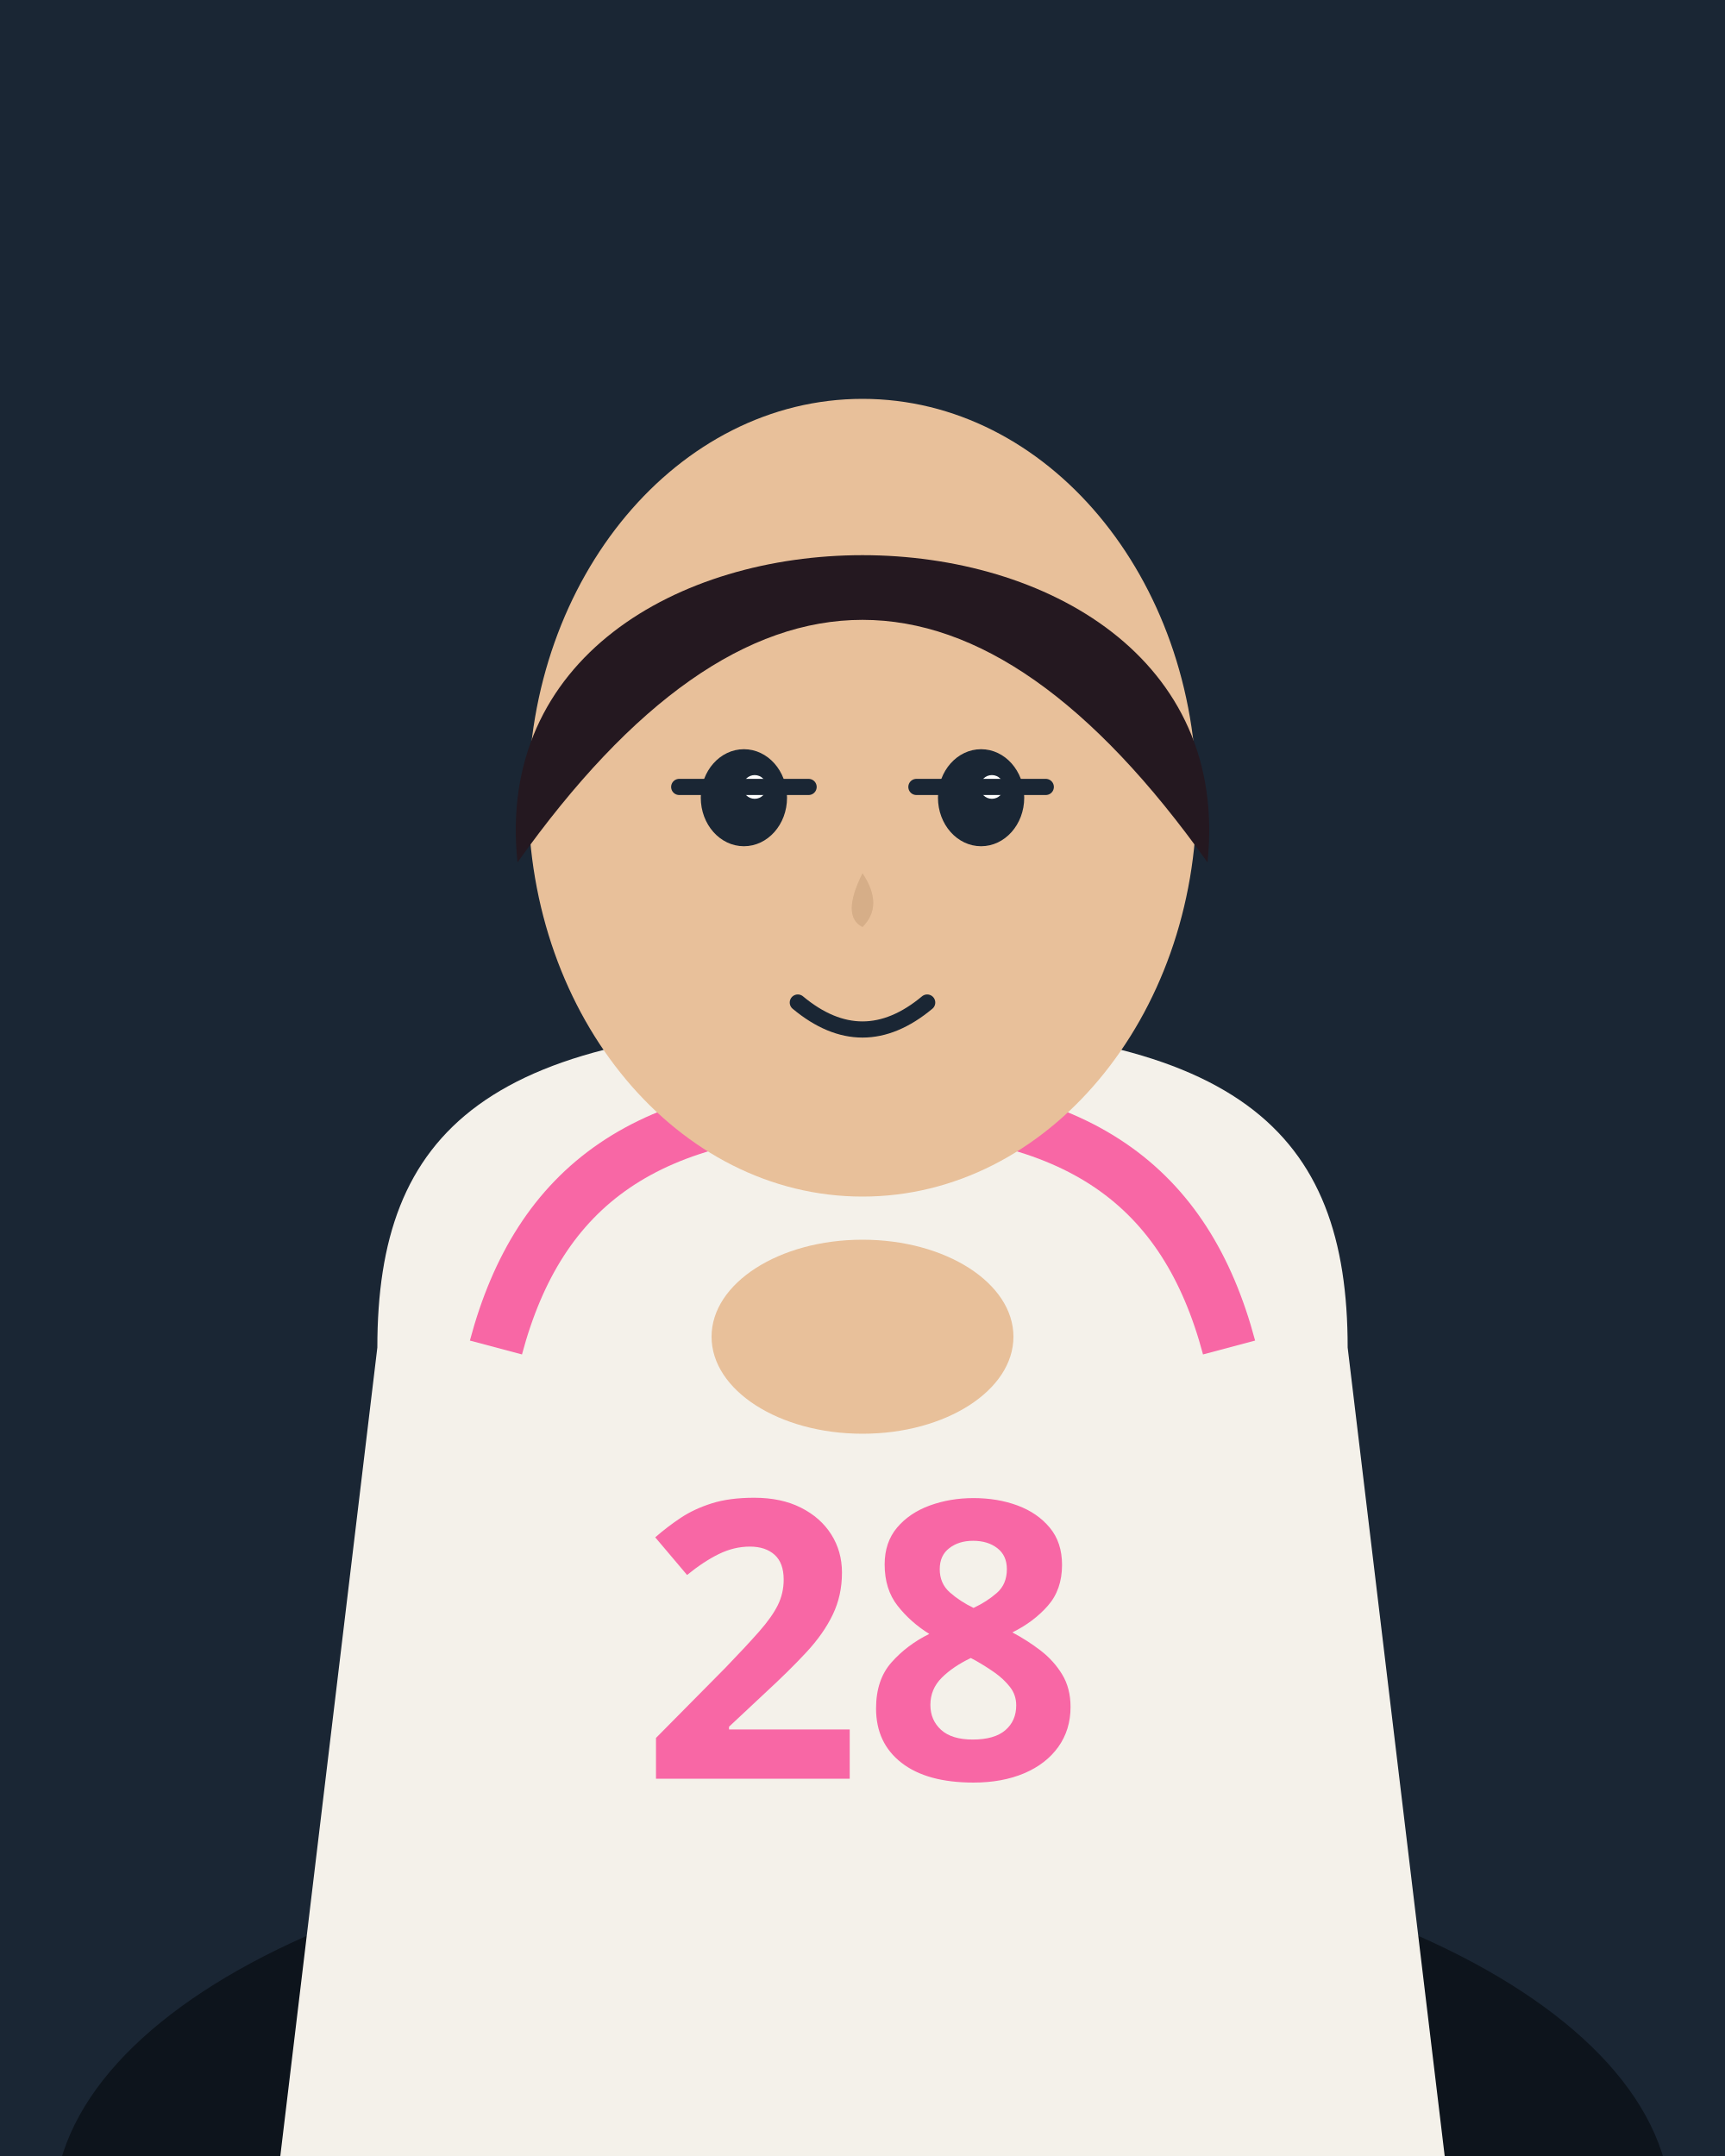
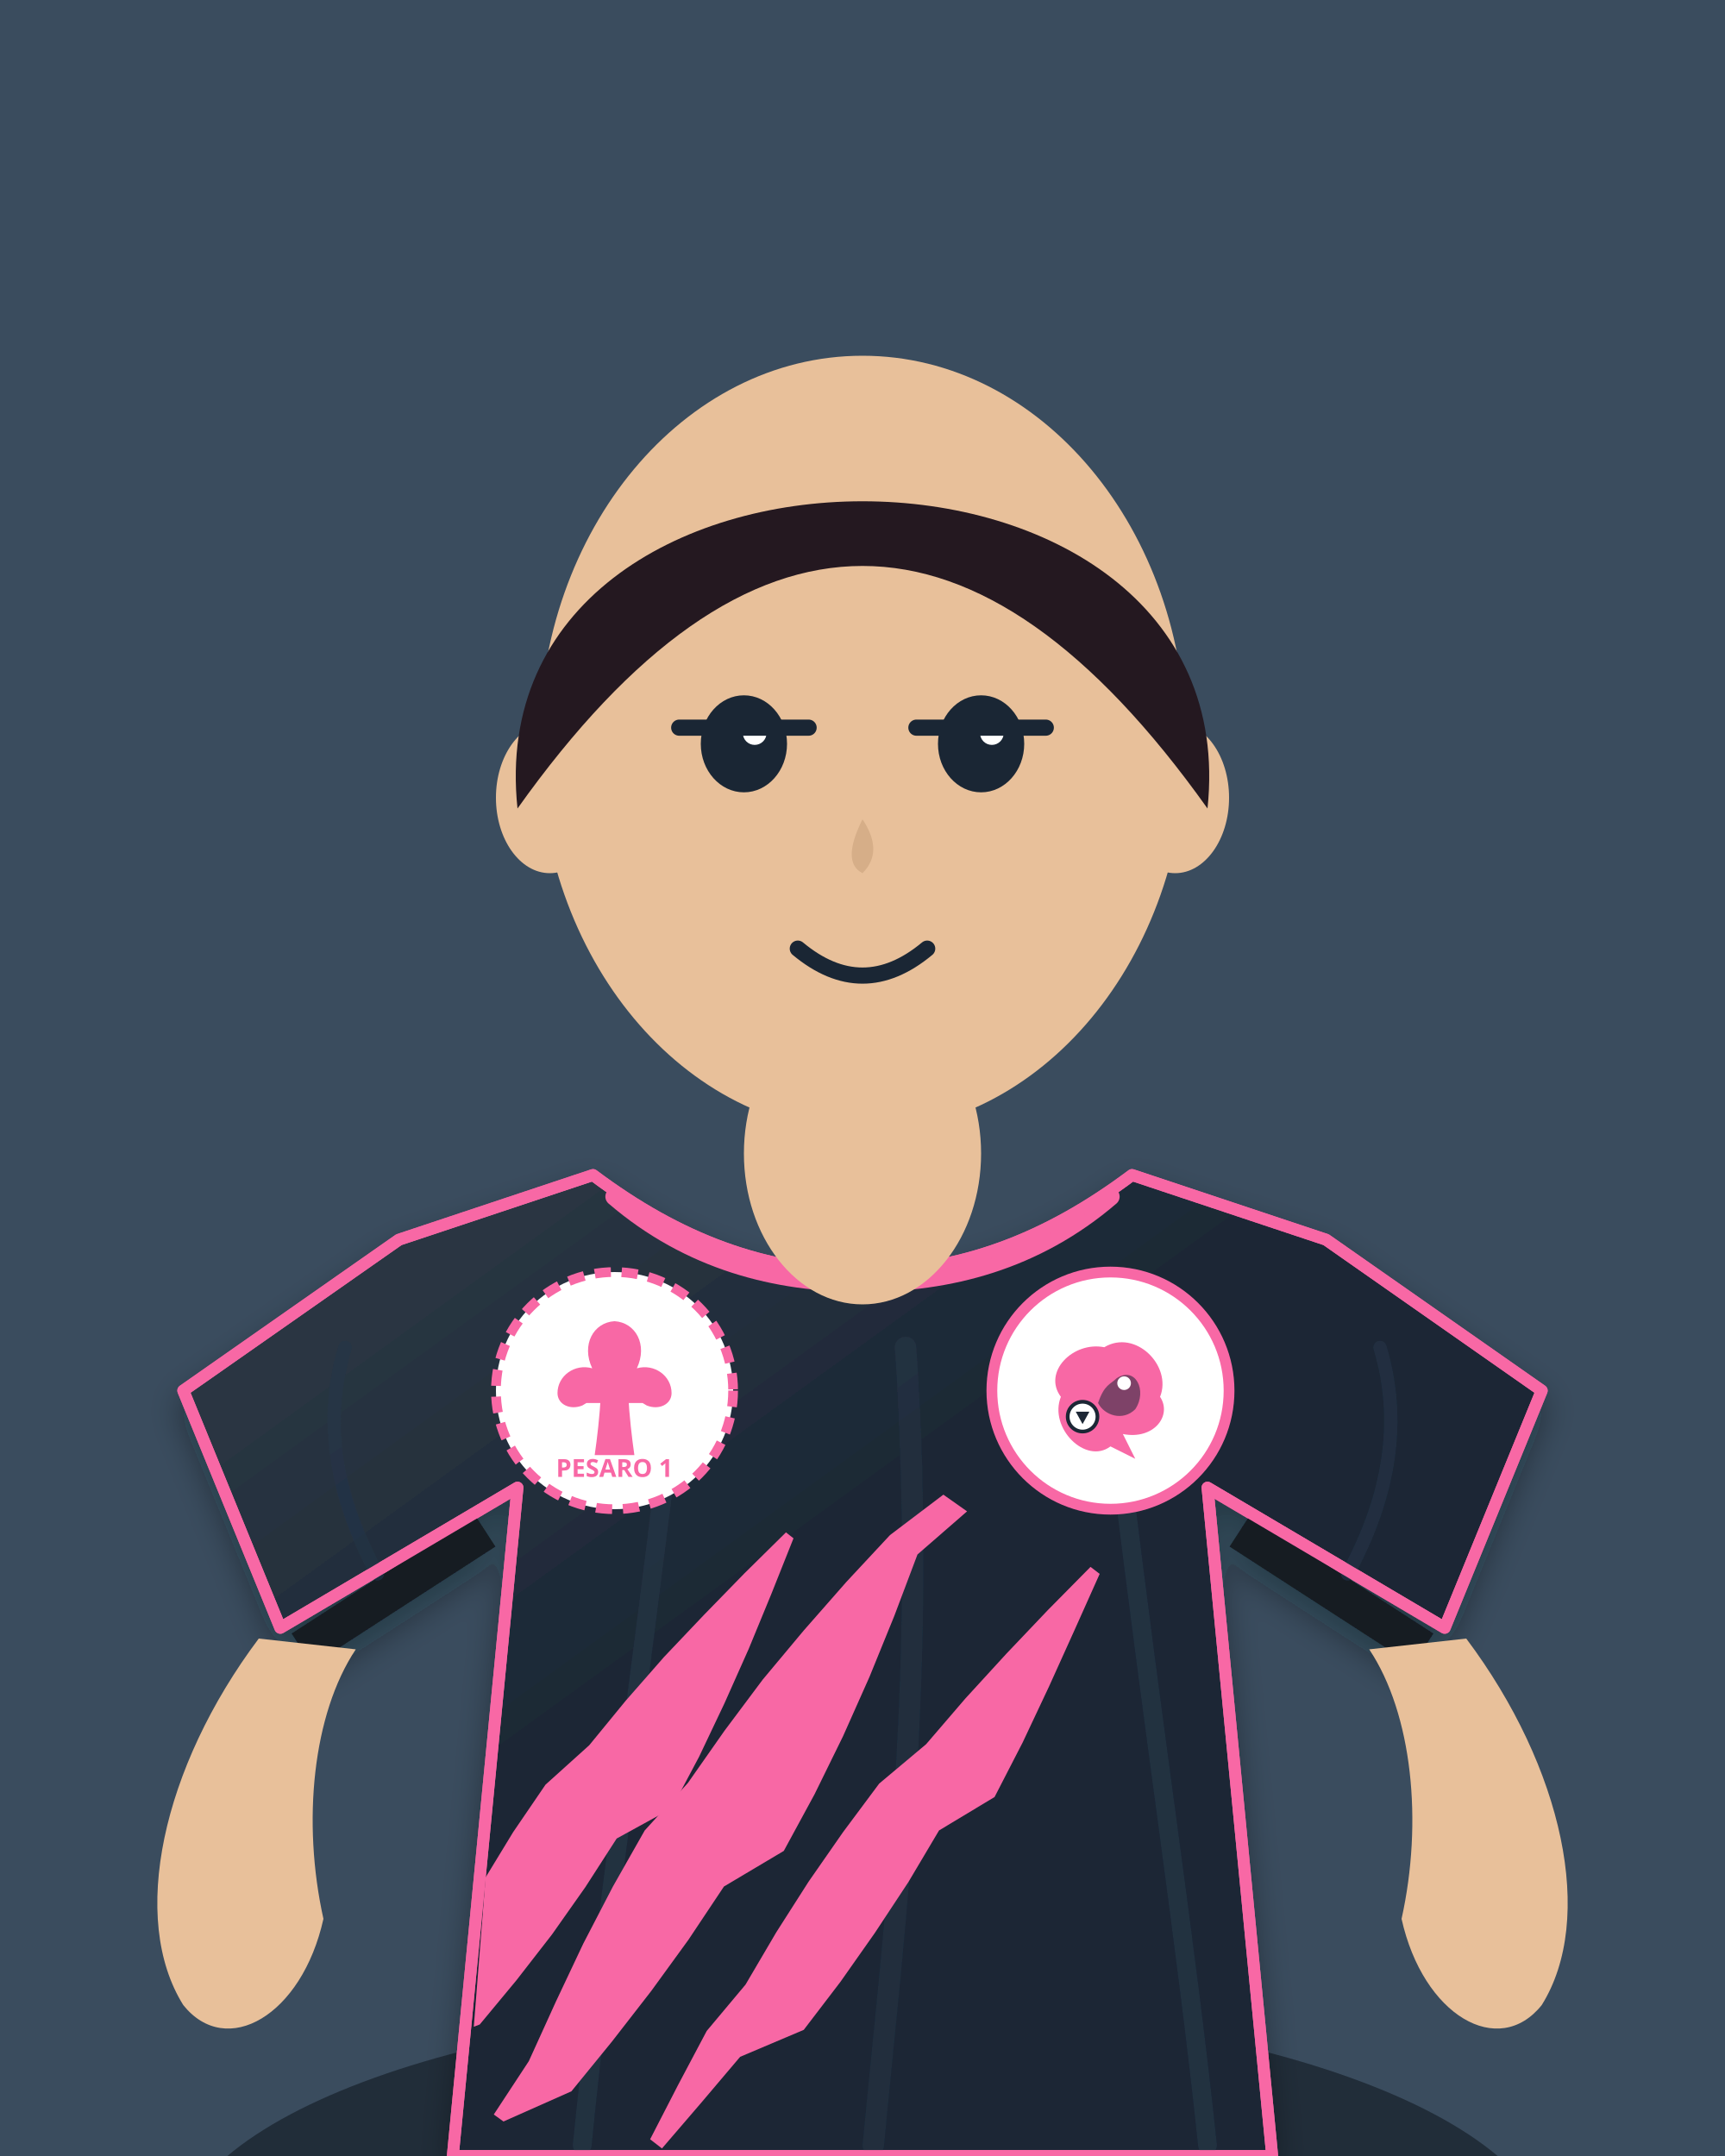
<svg xmlns="http://www.w3.org/2000/svg" viewBox="0 0 320 400" width="320" height="400" role="img" aria-label="">
-   <rect width="320" height="400" fill="#1a2634" />
-   <ellipse cx="160" cy="410" rx="150" ry="70" fill="#0d141c" />
-   <path d="M70 250 C70 210 90 190 160 190 C230 190 250 210 250 250 L268 400 L52 400 Z" fill="#f4f1ea" />
-   <path d="M92 250 C100 220 120 205 160 205 C200 205 220 220 228 250" fill="none" stroke="#f867a5" stroke-width="10" />
-   <text x="160" y="330" text-anchor="middle" font-family="ui-sans-serif, system-ui, sans-serif" font-size="72" font-weight="700" fill="#f867a5">28</text>
-   <ellipse cx="160" cy="248" rx="28" ry="18" fill="#e8c09a" />
-   <ellipse cx="160" cy="148" rx="62" ry="74" fill="#e8c09a" />
-   <ellipse cx="138" cy="148" rx="8" ry="9" fill="#1a2634" />
-   <ellipse cx="182" cy="148" rx="8" ry="9" fill="#1a2634" />
-   <circle cx="140" cy="146" r="2.2" fill="#ffffff" />
-   <circle cx="184" cy="146" r="2.2" fill="#ffffff" />
-   <path d="M150 146 H126" stroke="#1a2634" stroke-width="3" stroke-linecap="round" />
-   <path d="M170 146 H194" stroke="#1a2634" stroke-width="3" stroke-linecap="round" />
-   <path d="M160 162 q 4 6 0 10 q -4 -2 0 -10" fill="#d6ae88" />
-   <path d="M148 186 Q160 196 172 186" fill="none" stroke="#1a2634" stroke-width="3" stroke-linecap="round" />
-   <path d="M96 160 C88 84 232 84 224 160 Q160 70 96 160 Z" fill="#241820" />
+   <defs>
+     <clipPath id="p-gabriele-28-torso">
+       <path d="M98 248 C120 240 140 246 160 246 C180 246 200 240 222 248 L234 400 L86 400 Z" />
+     </clipPath>
+     <linearGradient id="p-gabriele-28-shine" x1="0" y1="0" x2="1" y2="1">
+       <stop offset="0" stop-color="#ffffff" stop-opacity="0.1" />
+       <stop offset="0.45" stop-color="#ffffff" stop-opacity="0" />
+     </linearGradient>
+     <filter id="p-gabriele-28-soft" x="-10%" y="-10%" width="120%" height="120%">
+       <feDropShadow dx="0" dy="3" stdDeviation="3" flood-color="#0d141c" flood-opacity="0.35" />
+     </filter>
+   </defs>
+   <rect width="320" height="400" fill="#3a4c5e" />
+   <ellipse cx="160" cy="418" rx="128" ry="46" fill="#0d141c" opacity="0.55" />
+   <g id="kit-body" filter="url(#p-gabriele-28-soft)">
+     <path d="M110 218 C126 230 142 236 160 236 C178 236 194 230 210 218 L246 230 L286 258 L268 302 L224 276 L236 400 L84 400 L96 276 L52 302 L34 258 L74 230 Z" fill="#1a2634" stroke="#f867a5" stroke-width="2.2" stroke-linejoin="round" />
+     <path d="M110 218 C126 230 142 236 160 236 C178 236 194 230 210 218 L246 230 L286 258 L268 302 L224 276 L236 400 L84 400 L96 276 L52 302 L34 258 L74 230 Z" fill="url(#p-gabriele-28-shine)" />
+     <path d="M56 306 L90 284" fill="none" stroke="#121a24" stroke-width="7" stroke-linecap="butt" />
+     <path d="M264 306 L230 284" fill="none" stroke="#121a24" stroke-width="7" stroke-linecap="butt" />
+     <path d="M114 222 C128 234 144 238 160 238 C176 238 192 234 206 222" fill="none" stroke="#f867a5" stroke-width="3.4" stroke-linecap="round" />
+     <path d="M124 268 C118 318 112 358 108 398" fill="none" stroke="#243446" stroke-width="3.5" stroke-linecap="round" opacity="0.7" />
+     <path d="M168 250 C172 310 166 356 162 398" fill="none" stroke="#243446" stroke-width="4" stroke-linecap="round" opacity="0.55" />
+     <path d="M208 272 C214 322 220 360 224 398" fill="none" stroke="#243446" stroke-width="3.5" stroke-linecap="round" opacity="0.7" />
+     <path d="M64 250 Q58 270 70 292" fill="none" stroke="#243446" stroke-width="2.5" stroke-linecap="round" opacity="0.65" />
+     <path d="M256 250 Q262 270 250 292" fill="none" stroke="#243446" stroke-width="2.5" stroke-linecap="round" opacity="0.65" />
+     <g clip-path="url(#p-gabriele-28-torso)" id="claw-slashes" fill="#f867a5">
+       <path d="M70.1 388.1L77.2 380.1L89.0 375.6L95.8 367.4L102.4 358.9L108.6 350.1L114.4 341.1L124.6 335.5L129.7 325.9L134.4 316.0L138.9 305.9L143.1 295.7L147.2 285.4L145.8 284.3L138.1 291.9L130.6 299.6L123.2 307.4L116.1 315.5L109.3 323.8L101.2 331.1L95.2 339.9L89.6 349.1L84.3 358.5L79.3 368.2L72.8 376.7L68.1 386.6Z" />
+       <path d="M93.4 393.6L106.0 388.0L113.5 378.8L120.8 369.4L127.7 359.9L134.3 350.0L145.4 343.4L151.1 332.9L156.4 322.1L161.3 311.1L165.9 299.8L170.2 288.4L179.4 280.4L175.0 277.3L165.1 284.8L157.0 293.5L149.1 302.5L141.5 311.6L134.4 321.1L127.6 330.8L119.6 339.6L113.7 350.0L108.2 360.6L103.1 371.4L98.1 382.4L91.6 392.3Z" />
+       <path d="M122.8 398.6L130.1 390.1L137.3 381.6L149.1 376.6L155.9 367.7L162.3 358.6L168.5 349.2L174.2 339.6L184.5 333.4L189.7 323.3L194.6 312.9L199.3 302.5L204.0 292.0L202.3 290.7L194.4 298.7L186.7 306.8L179.1 315.1L171.8 323.6L163.1 330.9L156.4 339.9L150.0 349.1L144.0 358.5L138.3 368.2L131.1 376.8L125.8 386.8L120.6 396.9Z" />
+     </g>
+     <g id="badge-agesci" transform="translate(114 258)">
+       <circle r="22" fill="#ffffff" stroke="#f867a5" stroke-width="1.8" stroke-dasharray="3 2" />
+       <g transform="scale(1.15)">
+         <path fill="#f867a5" d="M0 -11.2 C3.4 -11 5.4 -7.4 3.6 -3.6 C6.4 -4.4 9.2 -2.4 9.2 0.4 C9.2 2.2 7.2 3.2 5.2 2.4 L2.2 0.6 C2.4 4.2 2.8 7.6 3.2 10.4 H-3.2 C-2.8 7.6 -2.4 4.2 -2.2 0.6 L-5.2 2.4 C-7.2 3.2 -9.2 2.2 -9.2 0.4 C-9.2 -2.4 -6.4 -4.4 -3.6 -3.6 C-5.4 -7.4 -3.4 -11 0 -11.2 Z M-5.6 0.2 H5.6 V2 H-5.6 Z" />
+       </g>
+       <text x="0" y="16" text-anchor="middle" font-size="4.6" font-family="ui-sans-serif, system-ui, sans-serif" font-weight="700" fill="#f867a5">PESARO 1</text>
+     </g>
+     <g id="badge-sacchos" transform="translate(206 258)">
+       <circle r="22" fill="#ffffff" stroke="#f867a5" stroke-width="2" />
+       <g transform="scale(1.15)">
+         <path fill="#f867a5" d="M-1 -7 C4 -10 10 -4 8 1 C10 4 7 8 2 7 L4 11 L0 9 C-4 12 -10 6 -8 1 C-11 -3 -6 -8 -1 -7 Z" />
+         <path fill="#1a2634" d="M1 -2 C4 -4 6 0 4 3 C2 5 -1 4 -2 2 C-1 -1 0 -1 1 -2 Z" opacity="0.55" />
+         <circle cx="2.2" cy="-1.2" r="1.1" fill="#ffffff" />
+         <circle cx="-4.5" cy="4.2" r="2.4" fill="#ffffff" stroke="#1a2634" stroke-width="0.6" />
+         <path fill="#1a2634" d="M-5.6 3.4 L-3.4 3.4 L-4.5 5.4 Z" />
+       </g>
+     </g>
+     <path d="M110 218 C126 230 142 236 160 236 C178 236 194 230 210 218 L246 230 L286 258 L268 302 L224 276 L236 400 L84 400 L96 276 L52 302 L34 258 L74 230 Z" fill="none" stroke="#f867a5" stroke-width="2.2" stroke-linejoin="round" />
+   </g>
+   <path d="M48 304 C30 328 24 356 34 372 C42 382 56 374 60 356 C56 338 58 318 66 306 Z" fill="#e8c09a" />
+   <path d="M272 304 C290 328 296 356 286 372 C278 382 264 374 260 356 C264 338 262 318 254 306 Z" fill="#e8c09a" />
+   <ellipse cx="160" cy="214" rx="22" ry="28" fill="#e8c09a" />
+   <ellipse cx="102" cy="148" rx="10" ry="14" fill="#e8c09a" />
+   <ellipse cx="218" cy="148" rx="10" ry="14" fill="#e8c09a" />
+   <ellipse cx="160" cy="138" rx="60" ry="72" fill="#e8c09a" />
+   <ellipse cx="138" cy="138" rx="8" ry="9" fill="#1a2634" />
+   <ellipse cx="182" cy="138" rx="8" ry="9" fill="#1a2634" />
+   <circle cx="140" cy="136" r="2.2" fill="#ffffff" />
+   <circle cx="184" cy="136" r="2.2" fill="#ffffff" />
+   <path d="M150 135 H126" stroke="#1a2634" stroke-width="3" stroke-linecap="round" />
+   <path d="M170 135 H194" stroke="#1a2634" stroke-width="3" stroke-linecap="round" />
+   <path d="M160 152 q 4 6 0 10 q -4 -2 0 -10" fill="#d6ae88" />
+   <path d="M148 176 Q160 186 172 176" fill="none" stroke="#1a2634" stroke-width="3" stroke-linecap="round" />
+   <path d="M96 150 C88 74 232 74 224 150 Q160 60 96 150 Z" fill="#241820" />
</svg>
